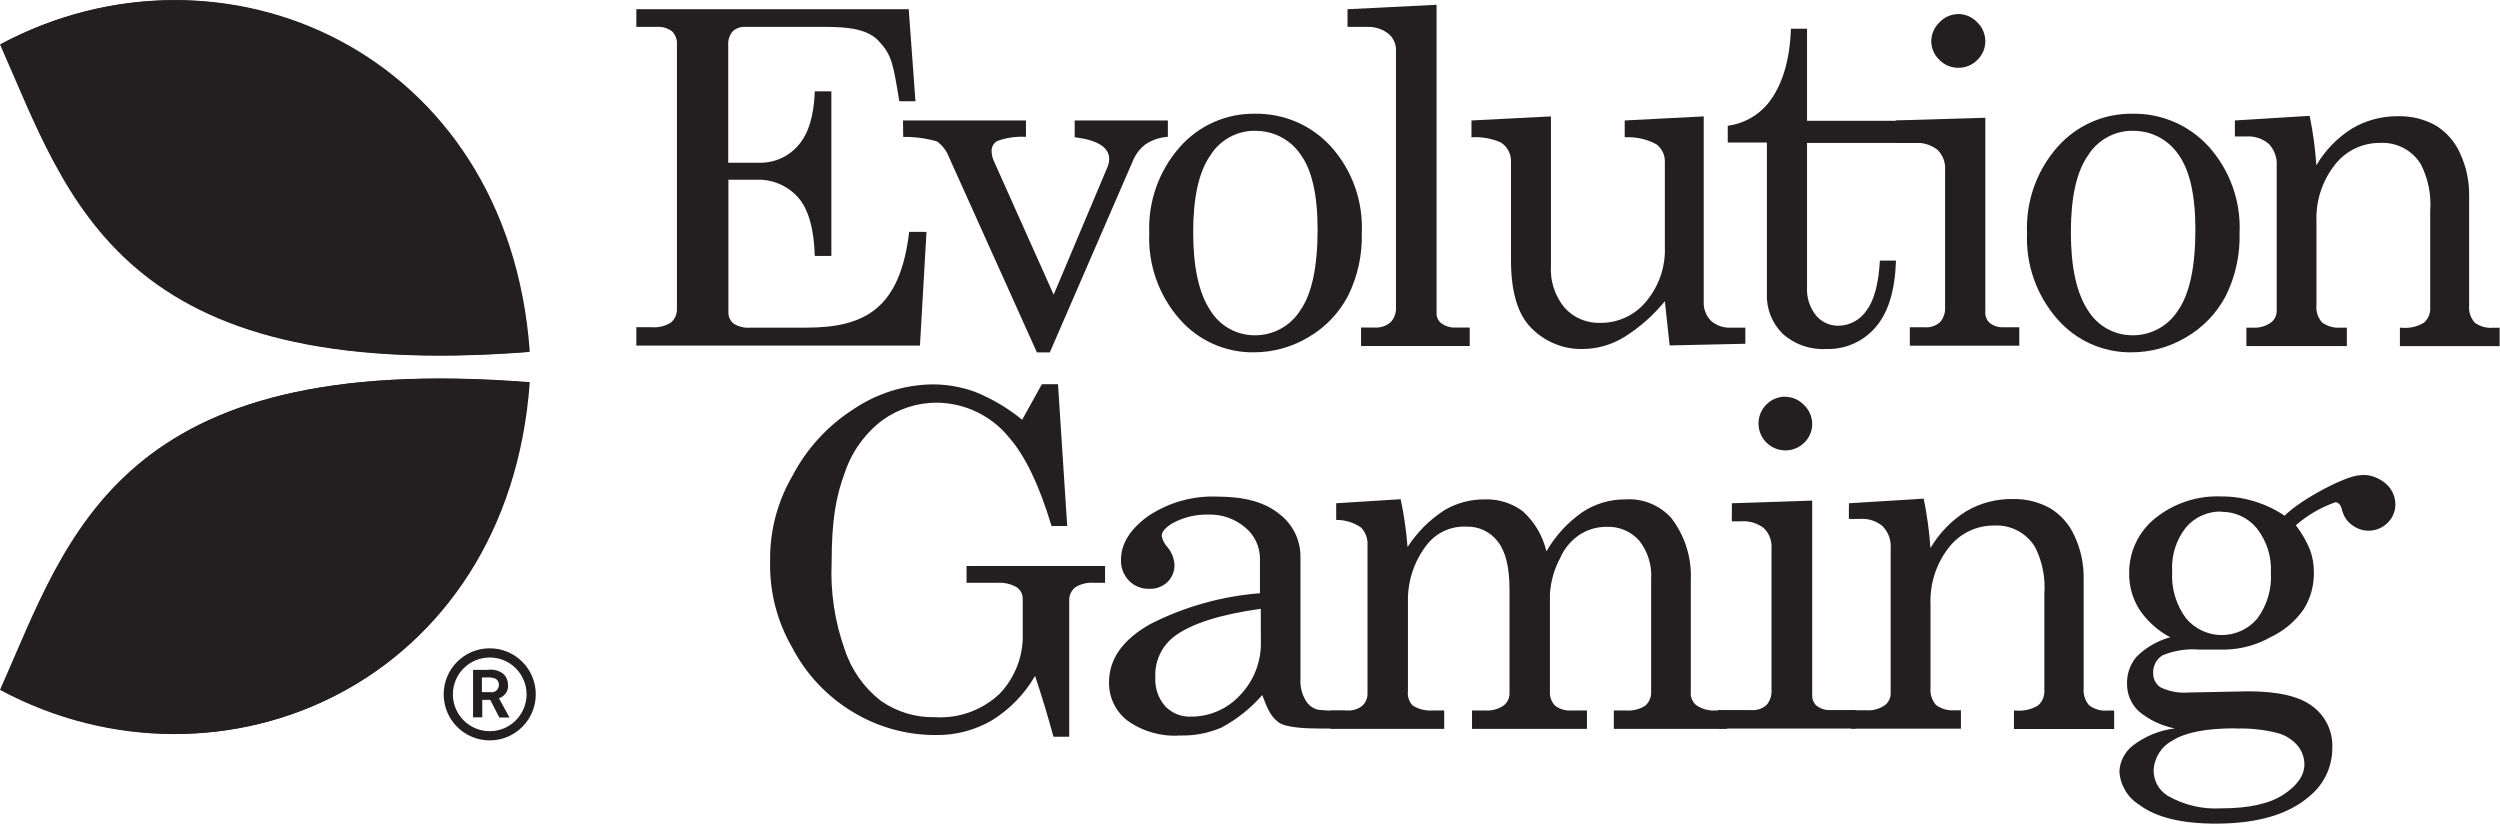
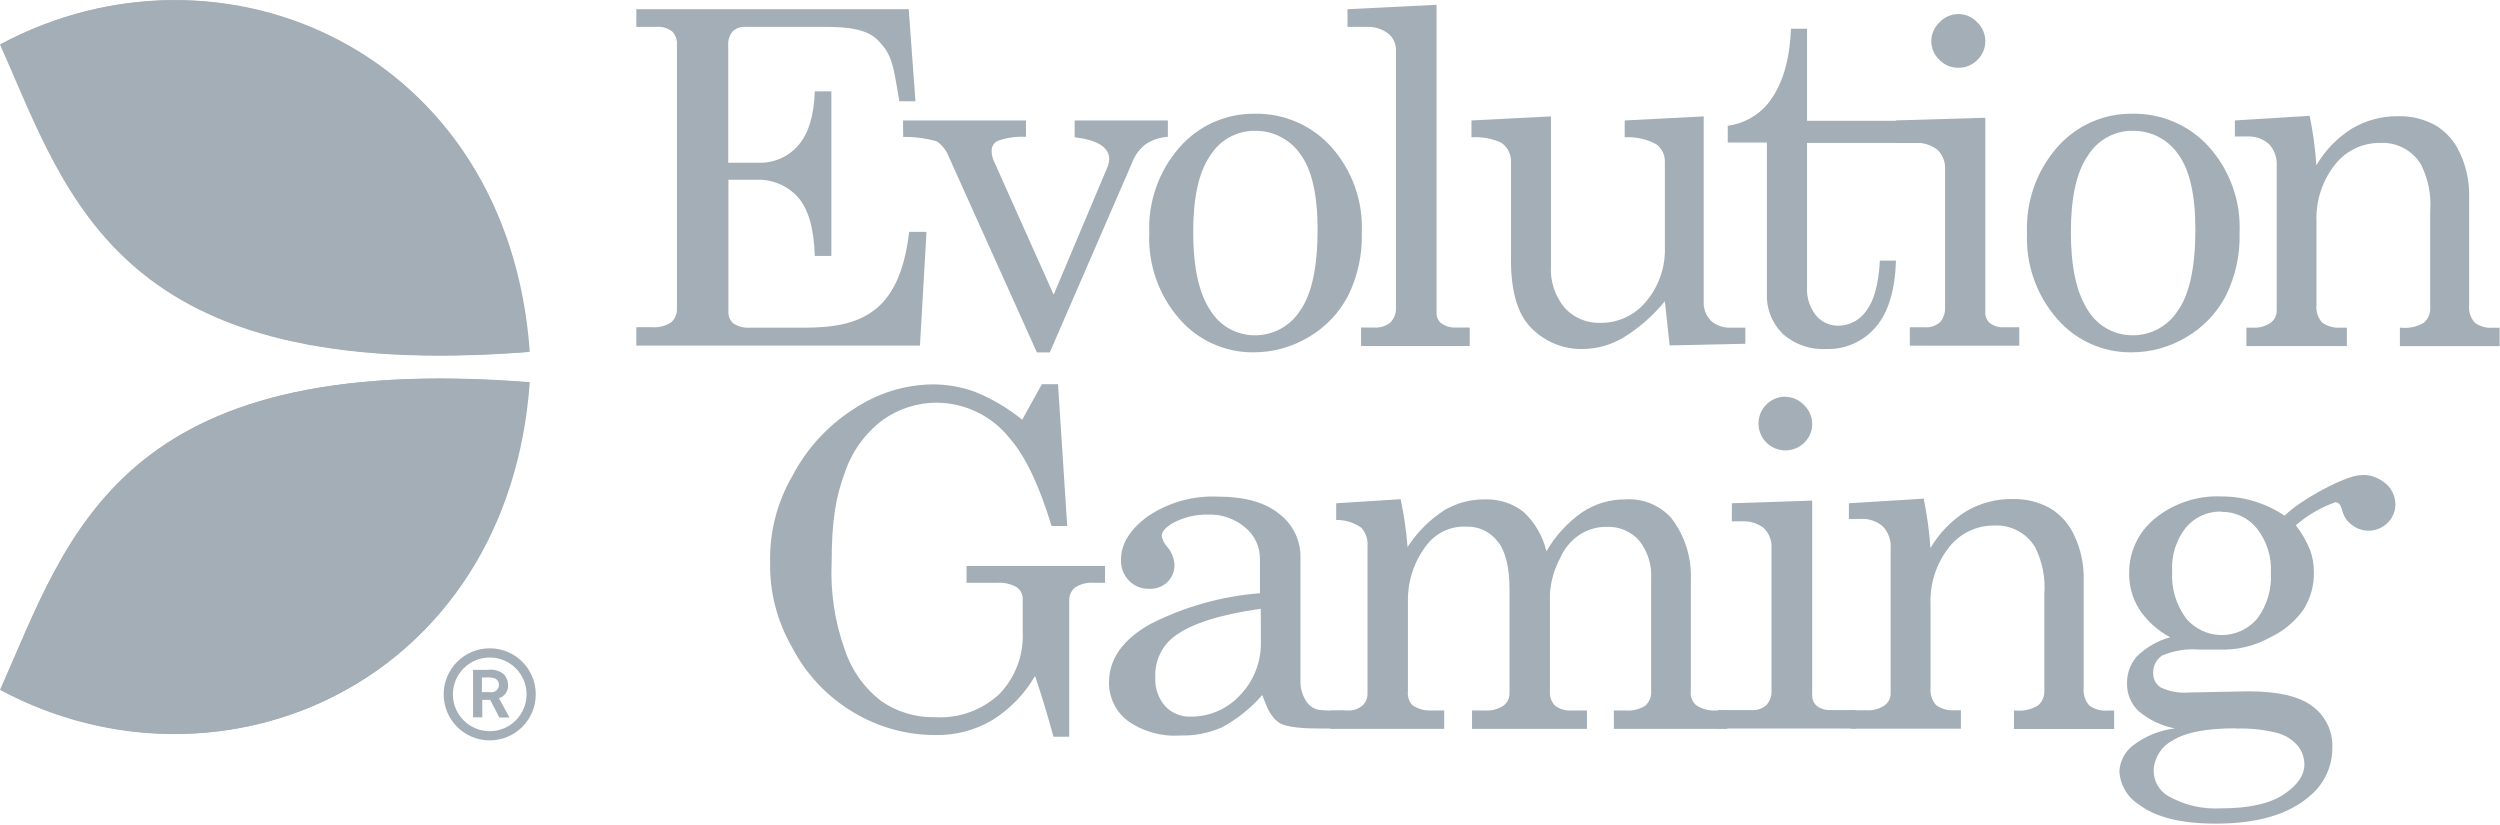
- <svg xmlns="http://www.w3.org/2000/svg" width="271.48" height="89.5">
-   <defs>
-     <style>.cls-1{fill:#231f20}</style>
-   </defs>
-   <g id="Layer_2" data-name="Layer 2">
-     <g id="Layer_1-2" data-name="Layer 1">
+ <svg xmlns="http://www.w3.org/2000/svg" fill="#a3aeb7" width="271.48" height="89.5">
+   <g data-name="Layer 2">
+     <g data-name="Layer 1">
      <path class="cls-1" d="M69.1 1h29.58l.73 10h-1.75c-.69-4.11-.78-5-2.28-6.59s-4.48-1.49-6.89-1.49h-7.56a1.81 1.81 0 0 0-1.38.5 2.13 2.13 0 0 0-.47 1.51v12.74h3.31a5.43 5.43 0 0 0 4.31-1.9q1.65-1.9 1.78-5.85h1.8v17.87h-1.8q-.13-4.44-1.81-6.35a5.75 5.75 0 0 0-4.57-1.92h-3v14.34a1.53 1.53 0 0 0 .56 1.28 3 3 0 0 0 1.86.44h6c6.48 0 10.22-2.12 11.21-10.4h1.88l-.71 12.35H69.1v-2h1.63a3.37 3.37 0 0 0 2.16-.53 1.93 1.93 0 0 0 .62-1.55V4.93A1.93 1.93 0 0 0 73 3.42a2.5 2.5 0 0 0-1.72-.5H69.1Z" />
      <path class="cls-1" d="M98.06 13.08h13.35v1.78a7.9 7.9 0 0 0-3.06.43 1.18 1.18 0 0 0-.67 1.08 2.75 2.75 0 0 0 .26 1.15L114.42 32l5.9-14a2.19 2.19 0 0 0 .13-.73q0-1.9-3.75-2.37v-1.82h10.12v1.78a4.86 4.86 0 0 0-2.45.83 4.36 4.36 0 0 0-1.37 1.83l-9 20.75h-1.4L103 16.95a3.52 3.52 0 0 0-1.27-1.6 12.52 12.52 0 0 0-3.65-.48Zm38.19-.73a10.92 10.92 0 0 1 8.28 3.56 13.13 13.13 0 0 1 3.35 9.38 14.46 14.46 0 0 1-1.5 6.85 11.18 11.18 0 0 1-4.28 4.47 11.54 11.54 0 0 1-6 1.65 10.51 10.51 0 0 1-8-3.6 13.29 13.29 0 0 1-3.3-9.34 13.29 13.29 0 0 1 3.29-9.32 10.66 10.66 0 0 1 8.16-3.65Zm0 1.85a5.67 5.67 0 0 0-4.8 2.65q-1.88 2.65-1.88 8.36t1.87 8.51a5.64 5.64 0 0 0 4.81 2.69 5.79 5.79 0 0 0 4.94-2.69q1.89-2.69 1.89-8.79 0-5.66-1.87-8.19a5.88 5.88 0 0 0-4.96-2.53Z" />
      <path class="cls-1" d="M156 .52v33.41a1.41 1.41 0 0 0 .44 1.12 2.46 2.46 0 0 0 1.59.52h1.57v2h-11.8v-2h1.45A2.46 2.46 0 0 0 151 35a2.16 2.16 0 0 0 .59-1.62V5.66a2.37 2.37 0 0 0-.7-1.9 3.49 3.49 0 0 0-2.37-.84h-2.19V1Zm12.42 12.12v16.21a6.51 6.51 0 0 0 1.5 4.59 5 5 0 0 0 3.87 1.62 6.33 6.33 0 0 0 5-2.36 8.71 8.71 0 0 0 2-5.91v-9.16a2.32 2.32 0 0 0-.9-1.95 6.4 6.4 0 0 0-3.46-.77v-1.83l8.58-.44v20.07a2.8 2.8 0 0 0 .79 2.13 3.05 3.05 0 0 0 2.19.74h1.54v1.75l-8.22.18-.52-4.8a17.79 17.79 0 0 1-4.41 3.89 8.73 8.73 0 0 1-4.48 1.3 7.58 7.58 0 0 1-5.55-2.22q-2.27-2.19-2.27-7.44V17.63a2.4 2.4 0 0 0-1.08-2.15 6.77 6.77 0 0 0-3.21-.57v-1.83Zm26.06-9.52h1.75v10h14.88v2.4h-14.88v15.65a4.53 4.53 0 0 0 1 3.12 3.14 3.14 0 0 0 2.45 1.08 3.71 3.71 0 0 0 3-1.64q1.25-1.64 1.46-5.43h1.75q-.16 4.88-2.22 7.24a6.77 6.77 0 0 1-5.35 2.36 6.52 6.52 0 0 1-4.74-1.66 5.78 5.78 0 0 1-1.71-4.34V15.48h-4.25v-1.82a6.84 6.84 0 0 0 4.38-2.43q2.3-2.9 2.48-8.11Z" />
      <path class="cls-1" d="m205.86 13.08 9.73-.29v21a1.56 1.56 0 0 0 .42 1.23 2.22 2.22 0 0 0 1.51.52h1.76v2h-11.89v-2H209a2.23 2.23 0 0 0 1.68-.56 2.28 2.28 0 0 0 .54-1.63V18.46a2.79 2.79 0 0 0-.83-2.2 3.63 3.63 0 0 0-2.48-.74h-2Zm6.78-11.56a2.83 2.83 0 0 1 2.06.89 2.86 2.86 0 0 1 .89 2.09 2.79 2.79 0 0 1-.86 2 2.81 2.81 0 0 1-2.06.86 2.84 2.84 0 0 1-2.08-.87 2.8 2.8 0 0 1-.87-2 2.84 2.84 0 0 1 .89-2.06 2.8 2.8 0 0 1 2.03-.9Zm18.92 10.83a10.92 10.92 0 0 1 8.28 3.56 13.13 13.13 0 0 1 3.36 9.38 14.46 14.46 0 0 1-1.5 6.85 11.19 11.19 0 0 1-4.28 4.47 11.55 11.55 0 0 1-6 1.65 10.5 10.5 0 0 1-8-3.6 13.28 13.28 0 0 1-3.3-9.34 13.29 13.29 0 0 1 3.27-9.32 10.66 10.66 0 0 1 8.17-3.65Zm0 1.85a5.67 5.67 0 0 0-4.8 2.65q-1.88 2.65-1.88 8.36t1.87 8.51a5.64 5.64 0 0 0 4.81 2.69 5.79 5.79 0 0 0 4.95-2.69q1.89-2.69 1.89-8.79 0-5.66-1.87-8.19a5.88 5.88 0 0 0-4.97-2.53Z" />
      <path class="cls-1" d="m242.69 13.08 8.12-.5a40.07 40.07 0 0 1 .73 5.37 11.62 11.62 0 0 1 3.88-4 9.66 9.66 0 0 1 5-1.33 8 8 0 0 1 4.07 1 6.71 6.71 0 0 1 2.64 3 10.52 10.52 0 0 1 1 4.62v11.9a2.5 2.5 0 0 0 .6 1.89 2.91 2.91 0 0 0 2 .56h.71v2h-10.83v-2h.21a3.93 3.93 0 0 0 2.4-.55 2 2 0 0 0 .68-1.65V22.92a9.64 9.64 0 0 0-1-5.06 4.87 4.87 0 0 0-4.43-2.34 6.13 6.13 0 0 0-4.92 2.37 9.38 9.38 0 0 0-2 6.19v9.05a2.47 2.47 0 0 0 .61 1.89 3 3 0 0 0 2 .56h.69v2h-10.91v-2h.68a3.08 3.08 0 0 0 1.94-.52 1.59 1.59 0 0 0 .67-1.3V18a3.13 3.13 0 0 0-.85-2.37 3.4 3.4 0 0 0-2.44-.81h-1.25ZM111 45.58l2.14-3.86h1.75l1 15.4h-1.7q-2-6.64-4.61-9.61a10.2 10.2 0 0 0-7.77-3.78 10.07 10.07 0 0 0-6 1.91 11.88 11.88 0 0 0-4.08 5.71c-.94 2.54-1.42 5.1-1.42 9.71a24.74 24.74 0 0 0 1.42 9.47 11.61 11.61 0 0 0 3.92 5.57 9.83 9.83 0 0 0 5.87 1.78 9.38 9.38 0 0 0 7.05-2.56 9.07 9.07 0 0 0 2.49-6.6v-3.63a1.53 1.53 0 0 0-.66-1.33 3.87 3.87 0 0 0-2.18-.47h-3.26v-1.83H120v1.83h-1.18a3.34 3.34 0 0 0-2.09.51 1.8 1.8 0 0 0-.62 1.47V80h-1.71q-.94-3.44-2-6.6a13.78 13.78 0 0 1-4.66 4.81 11.74 11.74 0 0 1-6.12 1.61 17.23 17.23 0 0 1-9-2.5A17.69 17.69 0 0 1 86 70.27 17.75 17.75 0 0 1 83.63 61a17.81 17.81 0 0 1 2.42-9.32 19.06 19.06 0 0 1 6.64-7.25 15.7 15.7 0 0 1 8.52-2.69 13.45 13.45 0 0 1 4.69.82 19.77 19.77 0 0 1 5.1 3.02Zm35 31.58.41.72c0 1.38-1.66 1.23-3.21 1.23-1.18 0-3.55-.06-4.37-.68s-1.15-1.33-1.76-2.95a15.68 15.68 0 0 1-4.41 3.52 10.65 10.65 0 0 1-4.51.87 8.78 8.78 0 0 1-5.72-1.62 5.15 5.15 0 0 1-2-4.15q0-3.81 4.48-6.33a31.67 31.67 0 0 1 11.91-3.35v-3.74a4.36 4.36 0 0 0-1.59-3.39 5.87 5.87 0 0 0-4-1.41 7.74 7.74 0 0 0-3.91.94q-1.17.71-1.17 1.38a2.52 2.52 0 0 0 .63 1.22 3.31 3.31 0 0 1 .76 1.86 2.56 2.56 0 0 1-.76 1.92 2.7 2.7 0 0 1-2 .74 2.94 2.94 0 0 1-2.18-.88 3.1 3.1 0 0 1-.87-2.27q0-2.59 2.91-4.72a12.58 12.58 0 0 1 7.63-2.14q4.36 0 6.65 1.88a5.79 5.79 0 0 1 2.3 4.62v13.35a4 4 0 0 0 .58 2.3 2.13 2.13 0 0 0 1.37 1 19.43 19.43 0 0 0 2.83.08Zm-9.09-11.05q-6.63.92-9.39 3a5.24 5.24 0 0 0-2.06 4.44 4.38 4.38 0 0 0 1.07 3.14 3.65 3.65 0 0 0 2.79 1.13 7.18 7.18 0 0 0 5.34-2.33 8.09 8.09 0 0 0 2.26-5.86Z" />
      <path class="cls-1" d="m145.1 54.65 7-.44a39.86 39.86 0 0 1 .75 5.19 13.48 13.48 0 0 1 4-4 8.44 8.44 0 0 1 4.37-1.17 6.48 6.48 0 0 1 4.18 1.32 8.49 8.49 0 0 1 2.53 4.32 13.24 13.24 0 0 1 3.88-4.24 8.33 8.33 0 0 1 4.66-1.4 6.17 6.17 0 0 1 5 2 10.29 10.29 0 0 1 2.14 6.73v12.1a1.72 1.72 0 0 0 .55 1.49 3.36 3.36 0 0 0 2.17.6h1.22v2h-12.3v-2h1.23a3.5 3.5 0 0 0 2.19-.52 1.93 1.93 0 0 0 .63-1.57V62.91a6.1 6.1 0 0 0-1.3-4.21 4.45 4.45 0 0 0-3.49-1.49 5.29 5.29 0 0 0-3 .87 5.84 5.84 0 0 0-2.08 2.5 9.49 9.49 0 0 0-1.12 3.95v10.53a2 2 0 0 0 .57 1.58 2.62 2.62 0 0 0 1.78.51h1.67v2h-12.48v-2h1.41a3.16 3.16 0 0 0 2-.52 1.64 1.64 0 0 0 .66-1.33V64q0-3.58-1.27-5.19a4.11 4.11 0 0 0-3.41-1.62 5.1 5.1 0 0 0-4.24 1.9 9.7 9.7 0 0 0-2.11 6.21v9.76a1.93 1.93 0 0 0 .5 1.54 3.55 3.55 0 0 0 2.19.55h1.25v2h-12.35v-2h1.85a2.27 2.27 0 0 0 1.61-.52 1.74 1.74 0 0 0 .56-1.33v-16a2.63 2.63 0 0 0-.68-2 4.67 4.67 0 0 0-2.72-.84Z" />
      <path class="cls-1" d="m188.07 54.65 8.72-.29v21a1.56 1.56 0 0 0 .42 1.23 2.24 2.24 0 0 0 1.52.52h2.77v2h-14.93v-2h3.59a2.22 2.22 0 0 0 1.68-.56 2.26 2.26 0 0 0 .53-1.63V59.56a2.8 2.8 0 0 0-.83-2.21 3.62 3.62 0 0 0-2.48-.74h-1Zm5.77-11.56a2.82 2.82 0 0 1 2.06.89 2.85 2.85 0 0 1 .89 2.09 2.79 2.79 0 0 1-.86 2 2.92 2.92 0 1 1-2.09-5Z" />
      <path class="cls-1" d="m200.78 54.65 8.12-.5a40.3 40.3 0 0 1 .73 5.37 11.62 11.62 0 0 1 3.88-4 9.67 9.67 0 0 1 5.05-1.33 8 8 0 0 1 4.07 1 6.68 6.68 0 0 1 2.64 3 10.55 10.55 0 0 1 1 4.62v11.9a2.5 2.5 0 0 0 .6 1.89 2.9 2.9 0 0 0 2 .56h.71v2H218.7v-2h.21a3.93 3.93 0 0 0 2.4-.55A2 2 0 0 0 222 75V64.49a9.68 9.68 0 0 0-1-5.07 4.88 4.88 0 0 0-4.44-2.35 6.14 6.14 0 0 0-4.92 2.37 9.39 9.39 0 0 0-2 6.19v9.05a2.47 2.47 0 0 0 .61 1.89 3 3 0 0 0 2 .56h.69v2H201v-2h1.7a3.1 3.1 0 0 0 1.94-.52 1.59 1.59 0 0 0 .67-1.31V59.53a3.12 3.12 0 0 0-.85-2.37 3.39 3.39 0 0 0-2.44-.81h-1.25ZM248.09 56c1.74-1.76 6.6-4.33 8.15-4.39a3.27 3.27 0 0 1 2.49.69c.57.56-.46 1.81-.46 2.61a2.27 2.27 0 0 1-.59 1.6 1.8 1.8 0 0 1-1.37.64q-1.49 0-2-1.83-.21-.78-.71-.78a13.19 13.19 0 0 0-4.29 2.5 11.54 11.54 0 0 1 1.54 2.67 7 7 0 0 1 .42 2.44 7.36 7.36 0 0 1-1.1 4 9.22 9.22 0 0 1-3.64 3.06 10.51 10.51 0 0 1-4.87 1.33h-2.84a8.55 8.55 0 0 0-4 .63 2.15 2.15 0 0 0-1 1.91 1.78 1.78 0 0 0 .81 1.57 6 6 0 0 0 3.05.55l6.44-.13q4.88 0 7 1.63a5.3 5.3 0 0 1 2.15 4.47 6.72 6.72 0 0 1-2.45 5.27q-3.42 3-10.21 3-5.61 0-8.32-2.06a4.56 4.56 0 0 1-2.14-3.63 3.8 3.8 0 0 1 1.41-2.75 9.36 9.36 0 0 1 4.61-1.9 8.66 8.66 0 0 1-3.89-1.84 4 4 0 0 1-1.3-3 4.35 4.35 0 0 1 1.02-2.93 8.25 8.25 0 0 1 3.67-2.13 9.1 9.1 0 0 1-3.34-3 7.18 7.18 0 0 1-1.12-4 7.53 7.53 0 0 1 2.79-5.89 10.73 10.73 0 0 1 7.25-2.4 11.89 11.89 0 0 1 3.52.52 12.42 12.42 0 0 1 3.32 1.57Zm-5.32 23.09q-4.8 0-6.85 1.33a3.82 3.82 0 0 0-2.05 3.21 3.18 3.18 0 0 0 1.54 2.79 10.39 10.39 0 0 0 5.79 1.36q4.49 0 6.76-1.49t2.28-3.29a3.24 3.24 0 0 0-.71-2 4.37 4.37 0 0 0-2.25-1.41 16 16 0 0 0-4.51-.47Zm-1.54-23.54a4.9 4.9 0 0 0-3.84 1.71 7 7 0 0 0-1.51 4.79 7.76 7.76 0 0 0 1.51 5.1 5.05 5.05 0 0 0 7.71.05 7.57 7.57 0 0 0 1.5-5 7.16 7.16 0 0 0-1.53-4.83 4.87 4.87 0 0 0-3.84-1.79Z" />
      <path class="cls-1" d="M257.17 51.79a3 3 0 0 1 2.95 3 2.78 2.78 0 0 1-.86 2 2.92 2.92 0 1 1-2.08-5ZM53.3 75.16h-.97v-1.59h.44a2.36 2.36 0 0 1 1 .11.73.73 0 0 1 .41.69.8.8 0 0 1-.91.8m1.89-.78a1.56 1.56 0 0 0-.58-1.28 2.29 2.29 0 0 0-1.6-.37h-1.61v5.16h1V76h.86l1 1.92h1.1l-1.15-2.1a1.42 1.42 0 0 0 1-1.42m-2 5a4 4 0 1 1 4-4 4 4 0 0 1-4 4m0-9a5 5 0 1 0 5 5 5 5 0 0 0-5-5M.09 4.8c24-12.84 55.1.7 57.44 33.39C12.93 41.69 7.56 21.61.09 4.8Z" />
      <path class="cls-1" d="M.09 74.89c24 12.84 55.1-.7 57.44-33.39C12.93 38 7.56 58.07.09 74.89Z" />
      <path class="cls-1" d="M57.44 38.22C55.1 5.53 24-8 0 4.83c7.47 16.81 12.84 36.89 57.44 33.39ZM0 74.92c24 12.84 55.1-.7 57.44-33.39C12.84 38 7.47 58.1 0 74.92Z" />
    </g>
  </g>
</svg>
